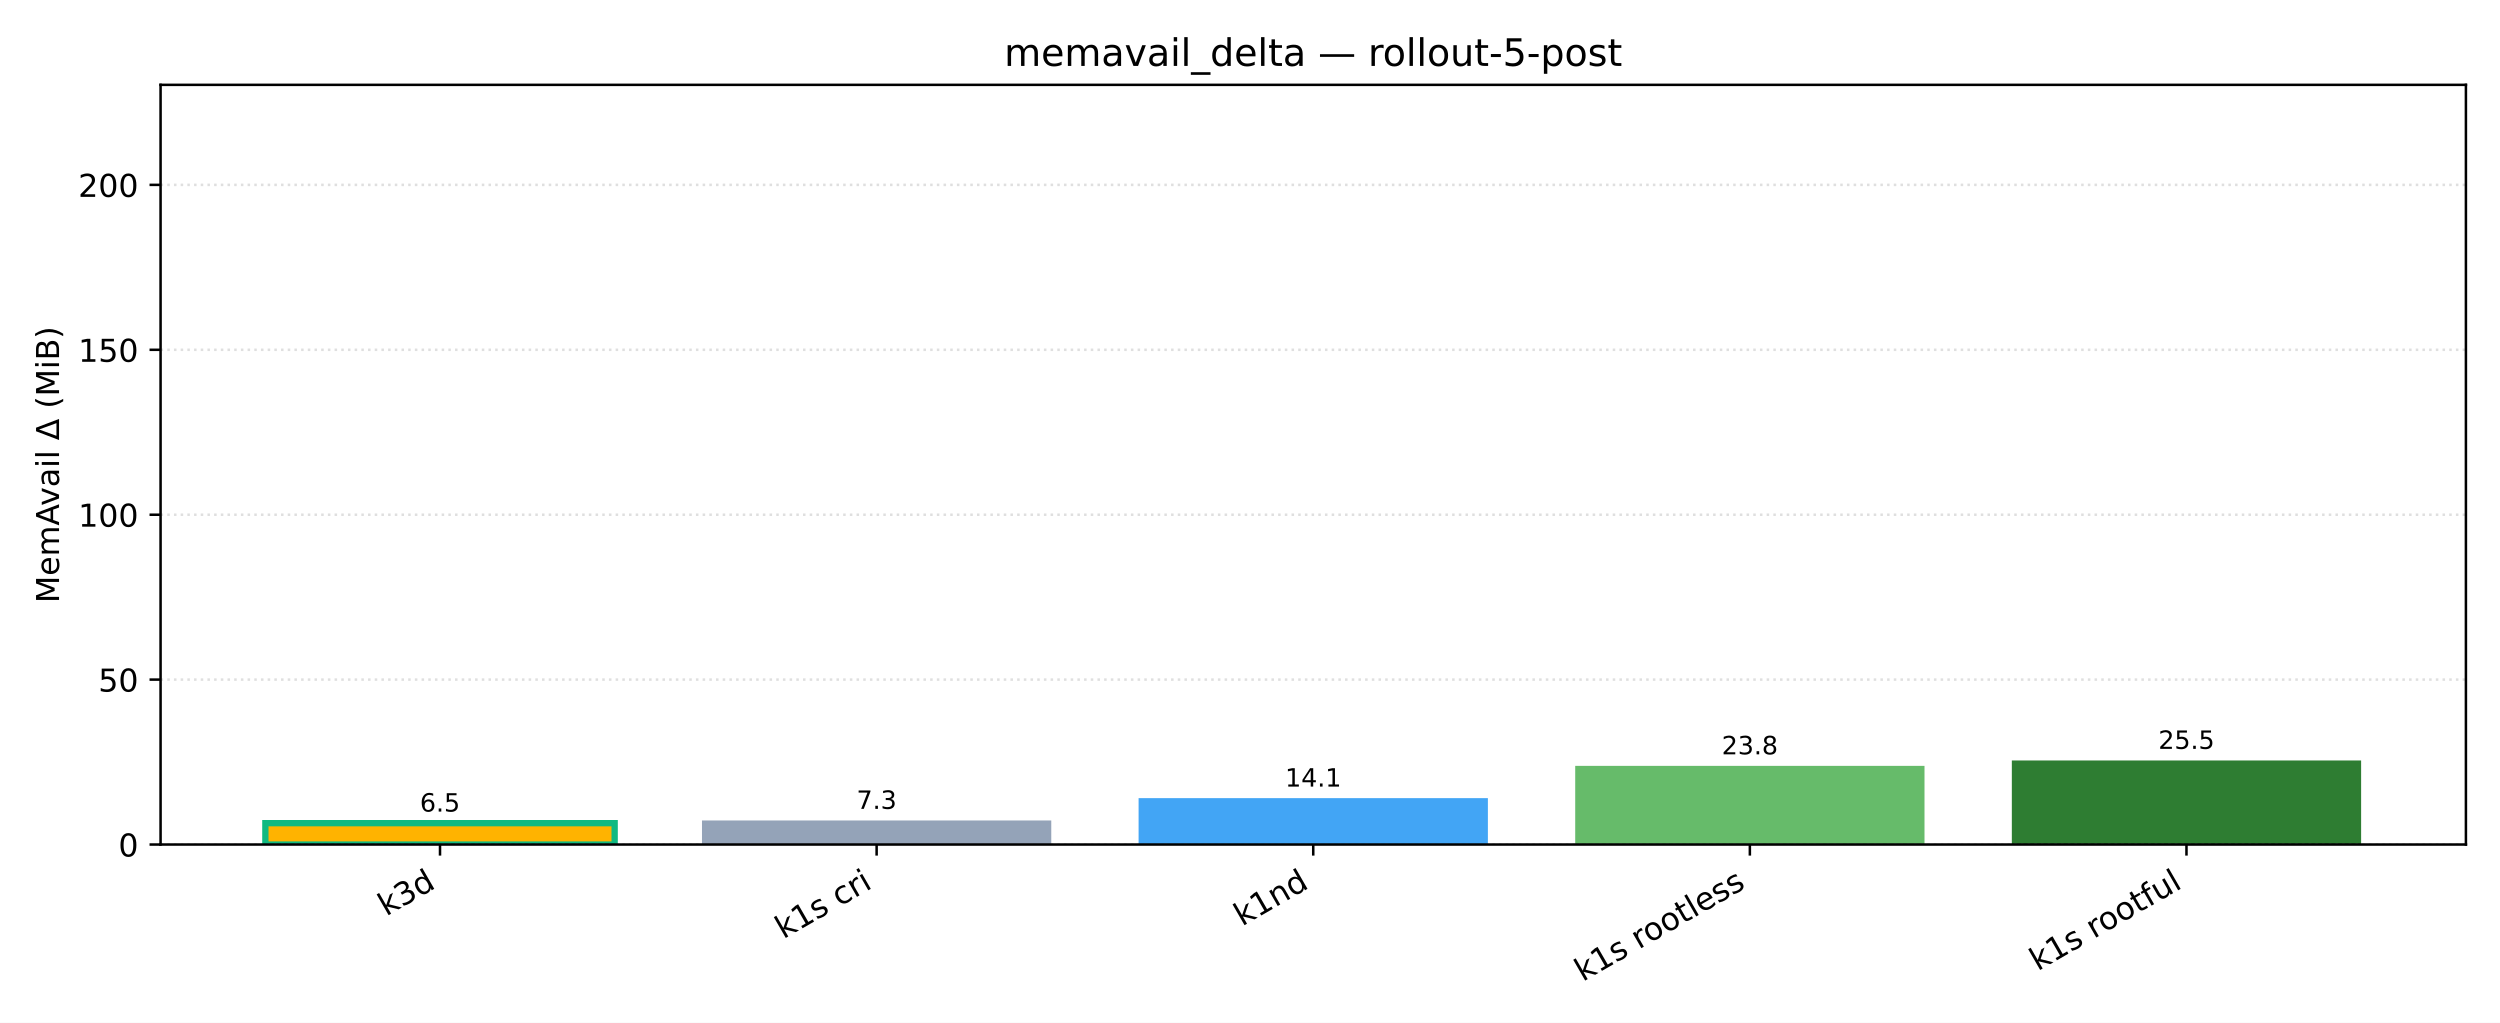
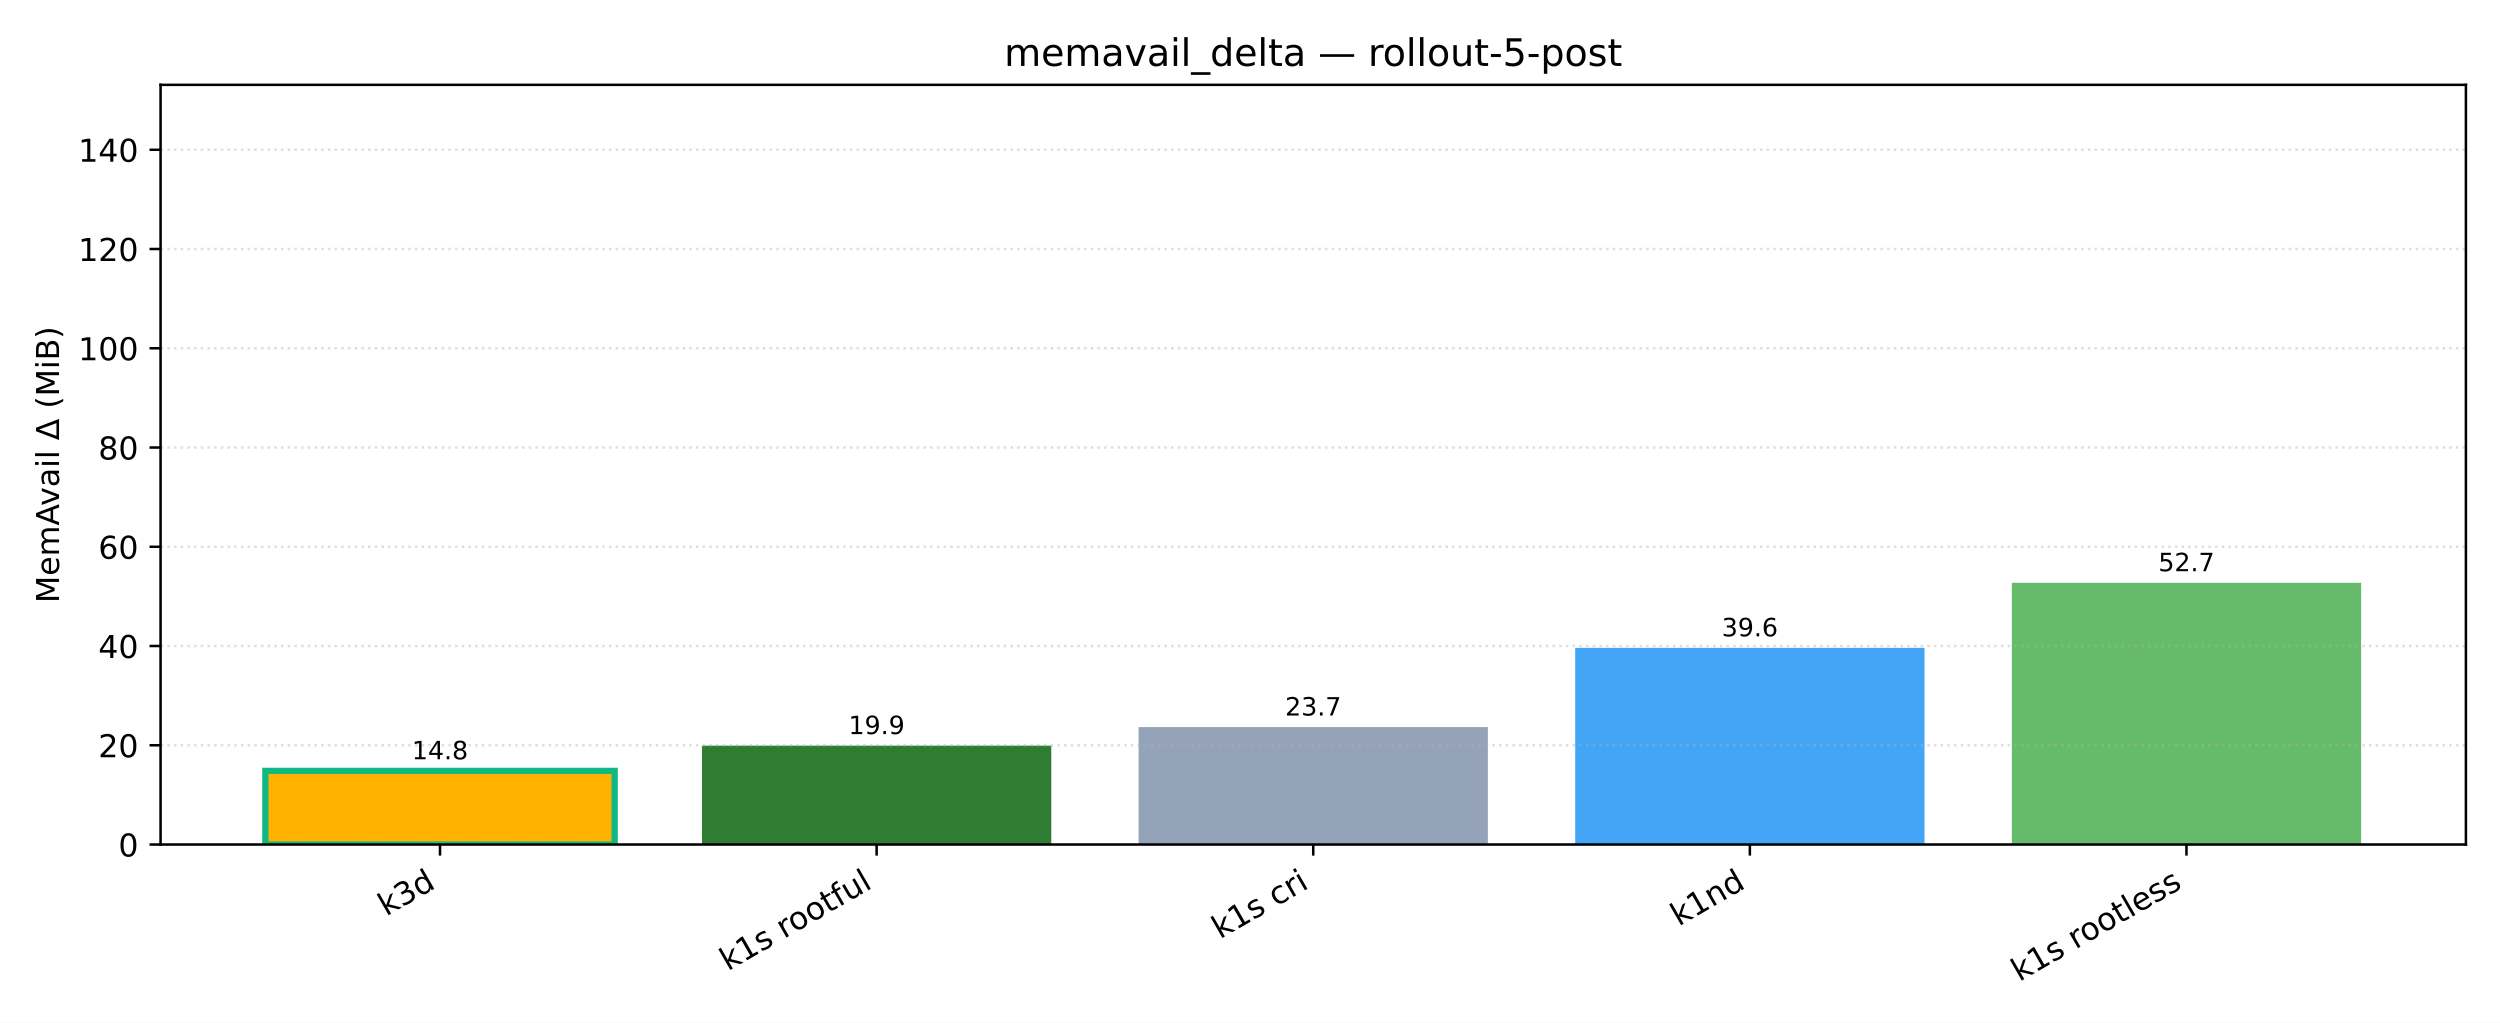
<svg xmlns="http://www.w3.org/2000/svg" xmlns:xlink="http://www.w3.org/1999/xlink" width="792pt" height="324pt" viewBox="0 0 792 324" version="1.1">
  <defs>
    <style type="text/css">*{stroke-linejoin: round; stroke-linecap: butt}</style>
  </defs>
  <g id="figure_1">
    <g id="patch_1">
      <path d="M 0 324  L 792 324  L 792 0  L 0 0  z " style="fill: #ffffff" />
    </g>
    <g id="axes_1">
      <g id="patch_2">
        <path d="M 50.87 267.545  L 781.2 267.545  L 781.2 26.88  L 50.87 26.88  z " style="fill: #ffffff" />
      </g>
      <g id="patch_3">
-         <path d="M 84.067 267.545  L 194.723 267.545  L 194.723 260.774  L 84.067 260.774  z " clip-path="url(#p6ae5f9e0c8)" style="fill: #ffb300; stroke: #10b981; stroke-width: 2; stroke-linejoin: miter" />
+         <path d="M 84.067 267.545  L 194.723 267.545  L 194.723 244.209  L 84.067 244.209  z " clip-path="url(#pc670ec48da)" style="fill: #ffb300; stroke: #10b981; stroke-width: 2; stroke-linejoin: miter" />
      </g>
      <g id="patch_4">
-         <path d="M 222.387 267.545  L 333.043 267.545  L 333.043 259.917  L 222.387 259.917  z " clip-path="url(#p6ae5f9e0c8)" style="fill: #94a3b8" />
+         <path d="M 222.387 267.545  L 333.043 267.545  L 333.043 236.232  L 222.387 236.232  z " clip-path="url(#pc670ec48da)" style="fill: #2e7d32" />
      </g>
      <g id="patch_5">
-         <path d="M 360.707 267.545  L 471.363 267.545  L 471.363 252.856  L 360.707 252.856  z " clip-path="url(#p6ae5f9e0c8)" style="fill: #42a5f5" />
+         <path d="M 360.707 267.545  L 471.363 267.545  L 471.363 230.342  L 360.707 230.342  z " clip-path="url(#pc670ec48da)" style="fill: #94a3b8" />
      </g>
      <g id="patch_6">
-         <path d="M 499.027 267.545  L 609.683 267.545  L 609.683 242.636  L 499.027 242.636  z " clip-path="url(#p6ae5f9e0c8)" style="fill: #66bb6a" />
+         <path d="M 499.027 267.545  L 609.683 267.545  L 609.683 205.25  L 499.027 205.25  z " clip-path="url(#pc670ec48da)" style="fill: #42a5f5" />
      </g>
      <g id="patch_7">
-         <path d="M 637.347 267.545  L 748.003 267.545  L 748.003 240.91  L 637.347 240.91  z " clip-path="url(#p6ae5f9e0c8)" style="fill: #2e7d32" />
+         <path d="M 637.347 267.545  L 748.003 267.545  L 748.003 184.628  L 637.347 184.628  z " clip-path="url(#pc670ec48da)" style="fill: #66bb6a" />
      </g>
      <g id="matplotlib.axis_1">
        <g id="xtick_1">
          <g id="line2d_1">
            <defs>
-               <path id="m4b739b4ff8" d="M 0 0  L 0 3.5  " style="stroke: #000000; stroke-width: 0.8" />
+               <path id="md0ea6c4651" d="M 0 0  L 0 3.5  " style="stroke: #000000; stroke-width: 0.8" />
            </defs>
            <g>
-               <use xlink:href="#m4b739b4ff8" x="139.395" y="267.545" style="stroke: #000000; stroke-width: 0.8" />
+               <use xlink:href="#md0ea6c4651" x="139.395" y="267.545" style="stroke: #000000; stroke-width: 0.8" />
            </g>
          </g>
          <g id="text_1">
            <g transform="translate(122.3322 290.3767) rotate(-30) scale(0.1 -0.1)">
              <defs>
                <path id="DejaVuSans-6b" d="M 581 4863  L 1159 4863  L 1159 1991  L 2875 3500  L 3609 3500  L 1753 1863  L 3688 0  L 2938 0  L 1159 1709  L 1159 0  L 581 0  L 581 4863  z " transform="scale(0.015625)" />
                <path id="DejaVuSans-33" d="M 2597 2516  Q 3050 2419 3304 2112  Q 3559 1806 3559 1356  Q 3559 666 3084 287  Q 2609 -91 1734 -91  Q 1441 -91 1130 -33  Q 819 25 488 141  L 488 750  Q 750 597 1062 519  Q 1375 441 1716 441  Q 2309 441 2620 675  Q 2931 909 2931 1356  Q 2931 1769 2642 2001  Q 2353 2234 1838 2234  L 1294 2234  L 1294 2753  L 1863 2753  Q 2328 2753 2575 2939  Q 2822 3125 2822 3475  Q 2822 3834 2567 4026  Q 2313 4219 1838 4219  Q 1578 4219 1281 4162  Q 984 4106 628 3988  L 628 4550  Q 988 4650 1302 4700  Q 1616 4750 1894 4750  Q 2613 4750 3031 4423  Q 3450 4097 3450 3541  Q 3450 3153 3228 2886  Q 3006 2619 2597 2516  z " transform="scale(0.015625)" />
                <path id="DejaVuSans-64" d="M 2906 2969  L 2906 4863  L 3481 4863  L 3481 0  L 2906 0  L 2906 525  Q 2725 213 2448 61  Q 2172 -91 1784 -91  Q 1150 -91 751 415  Q 353 922 353 1747  Q 353 2572 751 3078  Q 1150 3584 1784 3584  Q 2172 3584 2448 3432  Q 2725 3281 2906 2969  z M 947 1747  Q 947 1113 1208 752  Q 1469 391 1925 391  Q 2381 391 2643 752  Q 2906 1113 2906 1747  Q 2906 2381 2643 2742  Q 2381 3103 1925 3103  Q 1469 3103 1208 2742  Q 947 2381 947 1747  z " transform="scale(0.015625)" />
              </defs>
              <use xlink:href="#DejaVuSans-6b" />
              <use xlink:href="#DejaVuSans-33" transform="translate(57.91016 0)" />
              <use xlink:href="#DejaVuSans-64" transform="translate(121.5332 0)" />
            </g>
          </g>
        </g>
        <g id="xtick_2">
          <g id="line2d_2">
            <g>
-               <use xlink:href="#m4b739b4ff8" x="277.715" y="267.545" style="stroke: #000000; stroke-width: 0.8" />
+               <use xlink:href="#md0ea6c4651" x="277.715" y="267.545" style="stroke: #000000; stroke-width: 0.8" />
            </g>
          </g>
          <g id="text_2">
-             <g transform="translate(248.1585 297.59) rotate(-30) scale(0.1 -0.1)">
+             <g transform="translate(230.5849 307.7361) rotate(-30) scale(0.1 -0.1)">
              <defs>
                <path id="DejaVuSans-31" d="M 794 531  L 1825 531  L 1825 4091  L 703 3866  L 703 4441  L 1819 4666  L 2450 4666  L 2450 531  L 3481 531  L 3481 0  L 794 0  L 794 531  z " transform="scale(0.015625)" />
                <path id="DejaVuSans-73" d="M 2834 3397  L 2834 2853  Q 2591 2978 2328 3040  Q 2066 3103 1784 3103  Q 1356 3103 1142 2972  Q 928 2841 928 2578  Q 928 2378 1081 2264  Q 1234 2150 1697 2047  L 1894 2003  Q 2506 1872 2764 1633  Q 3022 1394 3022 966  Q 3022 478 2636 193  Q 2250 -91 1575 -91  Q 1294 -91 989 -36  Q 684 19 347 128  L 347 722  Q 666 556 975 473  Q 1284 391 1588 391  Q 1994 391 2212 530  Q 2431 669 2431 922  Q 2431 1156 2273 1281  Q 2116 1406 1581 1522  L 1381 1569  Q 847 1681 609 1914  Q 372 2147 372 2553  Q 372 3047 722 3315  Q 1072 3584 1716 3584  Q 2034 3584 2315 3537  Q 2597 3491 2834 3397  z " transform="scale(0.015625)" />
                <path id="DejaVuSans-20" transform="scale(0.015625)" />
+                 <path id="DejaVuSans-72" d="M 2631 2963  Q 2534 3019 2420 3045  Q 2306 3072 2169 3072  Q 1681 3072 1420 2755  Q 1159 2438 1159 1844  L 1159 0  L 581 0  L 581 3500  L 1159 3500  L 1159 2956  Q 1341 3275 1631 3429  Q 1922 3584 2338 3584  Q 2397 3584 2469 3576  Q 2541 3569 2628 3553  L 2631 2963  z " transform="scale(0.015625)" />
+                 <path id="DejaVuSans-6f" d="M 1959 3097  Q 1497 3097 1228 2736  Q 959 2375 959 1747  Q 959 1119 1226 758  Q 1494 397 1959 397  Q 2419 397 2687 759  Q 2956 1122 2956 1747  Q 2956 2369 2687 2733  Q 2419 3097 1959 3097  z M 1959 3584  Q 2709 3584 3137 3096  Q 3566 2609 3566 1747  Q 3566 888 3137 398  Q 2709 -91 1959 -91  Q 1206 -91 779 398  Q 353 888 353 1747  Q 353 2609 779 3096  Q 1206 3584 1959 3584  z " transform="scale(0.015625)" />
+                 <path id="DejaVuSans-74" d="M 1172 4494  L 1172 3500  L 2356 3500  L 2356 3053  L 1172 3053  L 1172 1153  Q 1172 725 1289 603  Q 1406 481 1766 481  L 2356 481  L 2356 0  L 1766 0  Q 1100 0 847 248  Q 594 497 594 1153  L 594 3053  L 172 3053  L 172 3500  L 594 3500  L 594 4494  L 1172 4494  z " transform="scale(0.015625)" />
+                 <path id="DejaVuSans-66" d="M 2375 4863  L 2375 4384  L 1825 4384  Q 1516 4384 1395 4259  Q 1275 4134 1275 3809  L 1275 3500  L 2222 3500  L 2222 3053  L 1275 3053  L 1275 0  L 697 0  L 697 3053  L 147 3053  L 147 3500  L 697 3500  L 697 3744  Q 697 4328 969 4595  Q 1241 4863 1831 4863  L 2375 4863  z " transform="scale(0.015625)" />
+                 <path id="DejaVuSans-75" d="M 544 1381  L 544 3500  L 1119 3500  L 1119 1403  Q 1119 906 1312 657  Q 1506 409 1894 409  Q 2359 409 2629 706  Q 2900 1003 2900 1516  L 2900 3500  L 3475 3500  L 3475 0  L 2900 0  L 2900 538  Q 2691 219 2414 64  Q 2138 -91 1772 -91  Q 1169 -91 856 284  Q 544 659 544 1381  z M 1991 3584  L 1991 3584  z " transform="scale(0.015625)" />
+                 <path id="DejaVuSans-6c" d="M 603 4863  L 1178 4863  L 1178 0  L 603 0  L 603 4863  z " transform="scale(0.015625)" />
+               </defs>
+               <use xlink:href="#DejaVuSans-6b" />
+               <use xlink:href="#DejaVuSans-31" transform="translate(57.91016 0)" />
+               <use xlink:href="#DejaVuSans-73" transform="translate(121.5332 0)" />
+               <use xlink:href="#DejaVuSans-20" transform="translate(173.6328 0)" />
+               <use xlink:href="#DejaVuSans-72" transform="translate(205.4199 0)" />
+               <use xlink:href="#DejaVuSans-6f" transform="translate(244.2832 0)" />
+               <use xlink:href="#DejaVuSans-6f" transform="translate(305.4648 0)" />
+               <use xlink:href="#DejaVuSans-74" transform="translate(366.6465 0)" />
+               <use xlink:href="#DejaVuSans-66" transform="translate(405.8555 0)" />
+               <use xlink:href="#DejaVuSans-75" transform="translate(441.0605 0)" />
+               <use xlink:href="#DejaVuSans-6c" transform="translate(504.4395 0)" />
+             </g>
+           </g>
+         </g>
+         <g id="xtick_3">
+           <g id="line2d_3">
+             <g>
+               <use xlink:href="#md0ea6c4651" x="416.035" y="267.545" style="stroke: #000000; stroke-width: 0.8" />
+             </g>
+           </g>
+           <g id="text_3">
+             <g transform="translate(386.4786 297.59) rotate(-30) scale(0.1 -0.1)">
+               <defs>
                <path id="DejaVuSans-63" d="M 3122 3366  L 3122 2828  Q 2878 2963 2633 3030  Q 2388 3097 2138 3097  Q 1578 3097 1268 2742  Q 959 2388 959 1747  Q 959 1106 1268 751  Q 1578 397 2138 397  Q 2388 397 2633 464  Q 2878 531 3122 666  L 3122 134  Q 2881 22 2623 -34  Q 2366 -91 2075 -91  Q 1284 -91 818 406  Q 353 903 353 1747  Q 353 2603 823 3093  Q 1294 3584 2113 3584  Q 2378 3584 2631 3529  Q 2884 3475 3122 3366  z " transform="scale(0.015625)" />
-                 <path id="DejaVuSans-72" d="M 2631 2963  Q 2534 3019 2420 3045  Q 2306 3072 2169 3072  Q 1681 3072 1420 2755  Q 1159 2438 1159 1844  L 1159 0  L 581 0  L 581 3500  L 1159 3500  L 1159 2956  Q 1341 3275 1631 3429  Q 1922 3584 2338 3584  Q 2397 3584 2469 3576  Q 2541 3569 2628 3553  L 2631 2963  z " transform="scale(0.015625)" />
                <path id="DejaVuSans-69" d="M 603 3500  L 1178 3500  L 1178 0  L 603 0  L 603 3500  z M 603 4863  L 1178 4863  L 1178 4134  L 603 4134  L 603 4863  z " transform="scale(0.015625)" />
              </defs>
              <use xlink:href="#DejaVuSans-6b" />
              <use xlink:href="#DejaVuSans-31" transform="translate(57.91016 0)" />
              <use xlink:href="#DejaVuSans-73" transform="translate(121.5332 0)" />
              <use xlink:href="#DejaVuSans-20" transform="translate(173.6328 0)" />
              <use xlink:href="#DejaVuSans-63" transform="translate(205.4199 0)" />
              <use xlink:href="#DejaVuSans-72" transform="translate(260.4004 0)" />
              <use xlink:href="#DejaVuSans-69" transform="translate(301.5137 0)" />
            </g>
          </g>
        </g>
-         <g id="xtick_3">
-           <g id="line2d_3">
-             <g>
-               <use xlink:href="#m4b739b4ff8" x="416.035" y="267.545" style="stroke: #000000; stroke-width: 0.8" />
-             </g>
-           </g>
-           <g id="text_3">
-             <g transform="translate(393.4839 293.5454) rotate(-30) scale(0.1 -0.1)">
+         <g id="xtick_4">
+           <g id="line2d_4">
+             <g>
+               <use xlink:href="#md0ea6c4651" x="554.355" y="267.545" style="stroke: #000000; stroke-width: 0.8" />
+             </g>
+           </g>
+           <g id="text_4">
+             <g transform="translate(531.804 293.5454) rotate(-30) scale(0.1 -0.1)">
              <defs>
                <path id="DejaVuSans-6e" d="M 3513 2113  L 3513 0  L 2938 0  L 2938 2094  Q 2938 2591 2744 2837  Q 2550 3084 2163 3084  Q 1697 3084 1428 2787  Q 1159 2491 1159 1978  L 1159 0  L 581 0  L 581 3500  L 1159 3500  L 1159 2956  Q 1366 3272 1645 3428  Q 1925 3584 2291 3584  Q 2894 3584 3203 3211  Q 3513 2838 3513 2113  z " transform="scale(0.015625)" />
              </defs>
              <use xlink:href="#DejaVuSans-6b" />
              <use xlink:href="#DejaVuSans-31" transform="translate(57.91016 0)" />
              <use xlink:href="#DejaVuSans-6e" transform="translate(121.5332 0)" />
              <use xlink:href="#DejaVuSans-64" transform="translate(184.9121 0)" />
            </g>
          </g>
        </g>
-         <g id="xtick_4">
-           <g id="line2d_4">
-             <g>
-               <use xlink:href="#m4b739b4ff8" x="554.355" y="267.545" style="stroke: #000000; stroke-width: 0.8" />
-             </g>
-           </g>
-           <g id="text_4">
-             <g transform="translate(501.4105 311.0931) rotate(-30) scale(0.1 -0.1)">
-               <defs>
-                 <path id="DejaVuSans-6f" d="M 1959 3097  Q 1497 3097 1228 2736  Q 959 2375 959 1747  Q 959 1119 1226 758  Q 1494 397 1959 397  Q 2419 397 2687 759  Q 2956 1122 2956 1747  Q 2956 2369 2687 2733  Q 2419 3097 1959 3097  z M 1959 3584  Q 2709 3584 3137 3096  Q 3566 2609 3566 1747  Q 3566 888 3137 398  Q 2709 -91 1959 -91  Q 1206 -91 779 398  Q 353 888 353 1747  Q 353 2609 779 3096  Q 1206 3584 1959 3584  z " transform="scale(0.015625)" />
-                 <path id="DejaVuSans-74" d="M 1172 4494  L 1172 3500  L 2356 3500  L 2356 3053  L 1172 3053  L 1172 1153  Q 1172 725 1289 603  Q 1406 481 1766 481  L 2356 481  L 2356 0  L 1766 0  Q 1100 0 847 248  Q 594 497 594 1153  L 594 3053  L 172 3053  L 172 3500  L 594 3500  L 594 4494  L 1172 4494  z " transform="scale(0.015625)" />
-                 <path id="DejaVuSans-6c" d="M 603 4863  L 1178 4863  L 1178 0  L 603 0  L 603 4863  z " transform="scale(0.015625)" />
+         <g id="xtick_5">
+           <g id="line2d_5">
+             <g>
+               <use xlink:href="#md0ea6c4651" x="692.675" y="267.545" style="stroke: #000000; stroke-width: 0.8" />
+             </g>
+           </g>
+           <g id="text_5">
+             <g transform="translate(639.7306 311.0931) rotate(-30) scale(0.1 -0.1)">
+               <defs>
                <path id="DejaVuSans-65" d="M 3597 1894  L 3597 1613  L 953 1613  Q 991 1019 1311 708  Q 1631 397 2203 397  Q 2534 397 2845 478  Q 3156 559 3463 722  L 3463 178  Q 3153 47 2828 -22  Q 2503 -91 2169 -91  Q 1331 -91 842 396  Q 353 884 353 1716  Q 353 2575 817 3079  Q 1281 3584 2069 3584  Q 2775 3584 3186 3129  Q 3597 2675 3597 1894  z M 3022 2063  Q 3016 2534 2758 2815  Q 2500 3097 2075 3097  Q 1594 3097 1305 2825  Q 1016 2553 972 2059  L 3022 2063  z " transform="scale(0.015625)" />
              </defs>
              <use xlink:href="#DejaVuSans-6b" />
              <use xlink:href="#DejaVuSans-31" transform="translate(57.91016 0)" />
              <use xlink:href="#DejaVuSans-73" transform="translate(121.5332 0)" />
              <use xlink:href="#DejaVuSans-20" transform="translate(173.6328 0)" />
              <use xlink:href="#DejaVuSans-72" transform="translate(205.4199 0)" />
              <use xlink:href="#DejaVuSans-6f" transform="translate(244.2832 0)" />
              <use xlink:href="#DejaVuSans-6f" transform="translate(305.4648 0)" />
              <use xlink:href="#DejaVuSans-74" transform="translate(366.6465 0)" />
              <use xlink:href="#DejaVuSans-6c" transform="translate(405.8555 0)" />
              <use xlink:href="#DejaVuSans-65" transform="translate(433.6387 0)" />
              <use xlink:href="#DejaVuSans-73" transform="translate(495.1621 0)" />
              <use xlink:href="#DejaVuSans-73" transform="translate(547.2617 0)" />
            </g>
          </g>
        </g>
-         <g id="xtick_5">
-           <g id="line2d_5">
-             <g>
-               <use xlink:href="#m4b739b4ff8" x="692.675" y="267.545" style="stroke: #000000; stroke-width: 0.8" />
-             </g>
-           </g>
-           <g id="text_5">
-             <g transform="translate(645.5452 307.7361) rotate(-30) scale(0.1 -0.1)">
-               <defs>
-                 <path id="DejaVuSans-66" d="M 2375 4863  L 2375 4384  L 1825 4384  Q 1516 4384 1395 4259  Q 1275 4134 1275 3809  L 1275 3500  L 2222 3500  L 2222 3053  L 1275 3053  L 1275 0  L 697 0  L 697 3053  L 147 3053  L 147 3500  L 697 3500  L 697 3744  Q 697 4328 969 4595  Q 1241 4863 1831 4863  L 2375 4863  z " transform="scale(0.015625)" />
-                 <path id="DejaVuSans-75" d="M 544 1381  L 544 3500  L 1119 3500  L 1119 1403  Q 1119 906 1312 657  Q 1506 409 1894 409  Q 2359 409 2629 706  Q 2900 1003 2900 1516  L 2900 3500  L 3475 3500  L 3475 0  L 2900 0  L 2900 538  Q 2691 219 2414 64  Q 2138 -91 1772 -91  Q 1169 -91 856 284  Q 544 659 544 1381  z M 1991 3584  L 1991 3584  z " transform="scale(0.015625)" />
-               </defs>
-               <use xlink:href="#DejaVuSans-6b" />
-               <use xlink:href="#DejaVuSans-31" transform="translate(57.91016 0)" />
-               <use xlink:href="#DejaVuSans-73" transform="translate(121.5332 0)" />
-               <use xlink:href="#DejaVuSans-20" transform="translate(173.6328 0)" />
-               <use xlink:href="#DejaVuSans-72" transform="translate(205.4199 0)" />
-               <use xlink:href="#DejaVuSans-6f" transform="translate(244.2832 0)" />
-               <use xlink:href="#DejaVuSans-6f" transform="translate(305.4648 0)" />
-               <use xlink:href="#DejaVuSans-74" transform="translate(366.6465 0)" />
-               <use xlink:href="#DejaVuSans-66" transform="translate(405.8555 0)" />
-               <use xlink:href="#DejaVuSans-75" transform="translate(441.0605 0)" />
-               <use xlink:href="#DejaVuSans-6c" transform="translate(504.4395 0)" />
-             </g>
-           </g>
-         </g>
      </g>
      <g id="matplotlib.axis_2">
        <g id="ytick_1">
          <g id="line2d_6">
-             <path d="M 50.87 267.545  L 781.2 267.545  " clip-path="url(#p6ae5f9e0c8)" style="fill: none; stroke-dasharray: 0.8,1.32; stroke-dashoffset: 0; stroke: #b0b0b0; stroke-opacity: 0.4; stroke-width: 0.8" />
+             <path d="M 50.87 267.545  L 781.2 267.545  " clip-path="url(#pc670ec48da)" style="fill: none; stroke-dasharray: 0.8,1.32; stroke-dashoffset: 0; stroke: #b0b0b0; stroke-opacity: 0.4; stroke-width: 0.8" />
          </g>
          <g id="line2d_7">
            <defs>
-               <path id="m610c1dfccf" d="M 0 0  L -3.5 0  " style="stroke: #000000; stroke-width: 0.8" />
+               <path id="m689957f80e" d="M 0 0  L -3.5 0  " style="stroke: #000000; stroke-width: 0.8" />
            </defs>
            <g>
-               <use xlink:href="#m610c1dfccf" x="50.87" y="267.545" style="stroke: #000000; stroke-width: 0.8" />
+               <use xlink:href="#m689957f80e" x="50.87" y="267.545" style="stroke: #000000; stroke-width: 0.8" />
            </g>
          </g>
          <g id="text_6">
            <g transform="translate(37.5075 271.3447) scale(0.1 -0.1)">
              <defs>
                <path id="DejaVuSans-30" d="M 2034 4250  Q 1547 4250 1301 3770  Q 1056 3291 1056 2328  Q 1056 1369 1301 889  Q 1547 409 2034 409  Q 2525 409 2770 889  Q 3016 1369 3016 2328  Q 3016 3291 2770 3770  Q 2525 4250 2034 4250  z M 2034 4750  Q 2819 4750 3233 4129  Q 3647 3509 3647 2328  Q 3647 1150 3233 529  Q 2819 -91 2034 -91  Q 1250 -91 836 529  Q 422 1150 422 2328  Q 422 3509 836 4129  Q 1250 4750 2034 4750  z " transform="scale(0.015625)" />
              </defs>
              <use xlink:href="#DejaVuSans-30" />
            </g>
          </g>
        </g>
        <g id="ytick_2">
          <g id="line2d_8">
-             <path d="M 50.87 215.302  L 781.2 215.302  " clip-path="url(#p6ae5f9e0c8)" style="fill: none; stroke-dasharray: 0.8,1.32; stroke-dashoffset: 0; stroke: #b0b0b0; stroke-opacity: 0.4; stroke-width: 0.8" />
+             <path d="M 50.87 236.103  L 781.2 236.103  " clip-path="url(#pc670ec48da)" style="fill: none; stroke-dasharray: 0.8,1.32; stroke-dashoffset: 0; stroke: #b0b0b0; stroke-opacity: 0.4; stroke-width: 0.8" />
          </g>
          <g id="line2d_9">
            <g>
-               <use xlink:href="#m610c1dfccf" x="50.87" y="215.302" style="stroke: #000000; stroke-width: 0.8" />
+               <use xlink:href="#m689957f80e" x="50.87" y="236.103" style="stroke: #000000; stroke-width: 0.8" />
            </g>
          </g>
          <g id="text_7">
-             <g transform="translate(31.145 219.1015) scale(0.1 -0.1)">
-               <defs>
-                 <path id="DejaVuSans-35" d="M 691 4666  L 3169 4666  L 3169 4134  L 1269 4134  L 1269 2991  Q 1406 3038 1543 3061  Q 1681 3084 1819 3084  Q 2600 3084 3056 2656  Q 3513 2228 3513 1497  Q 3513 744 3044 326  Q 2575 -91 1722 -91  Q 1428 -91 1123 -41  Q 819 9 494 109  L 494 744  Q 775 591 1075 516  Q 1375 441 1709 441  Q 2250 441 2565 725  Q 2881 1009 2881 1497  Q 2881 1984 2565 2268  Q 2250 2553 1709 2553  Q 1456 2553 1204 2497  Q 953 2441 691 2322  L 691 4666  z " transform="scale(0.015625)" />
-               </defs>
-               <use xlink:href="#DejaVuSans-35" />
+             <g transform="translate(31.145 239.902) scale(0.1 -0.1)">
+               <defs>
+                 <path id="DejaVuSans-32" d="M 1228 531  L 3431 531  L 3431 0  L 469 0  L 469 531  Q 828 903 1448 1529  Q 2069 2156 2228 2338  Q 2531 2678 2651 2914  Q 2772 3150 2772 3378  Q 2772 3750 2511 3984  Q 2250 4219 1831 4219  Q 1534 4219 1204 4116  Q 875 4013 500 3803  L 500 4441  Q 881 4594 1212 4672  Q 1544 4750 1819 4750  Q 2544 4750 2975 4387  Q 3406 4025 3406 3419  Q 3406 3131 3298 2873  Q 3191 2616 2906 2266  Q 2828 2175 2409 1742  Q 1991 1309 1228 531  z " transform="scale(0.015625)" />
+               </defs>
+               <use xlink:href="#DejaVuSans-32" />
              <use xlink:href="#DejaVuSans-30" transform="translate(63.62305 0)" />
            </g>
          </g>
        </g>
        <g id="ytick_3">
          <g id="line2d_10">
-             <path d="M 50.87 163.059  L 781.2 163.059  " clip-path="url(#p6ae5f9e0c8)" style="fill: none; stroke-dasharray: 0.8,1.32; stroke-dashoffset: 0; stroke: #b0b0b0; stroke-opacity: 0.4; stroke-width: 0.8" />
+             <path d="M 50.87 204.66  L 781.2 204.66  " clip-path="url(#pc670ec48da)" style="fill: none; stroke-dasharray: 0.8,1.32; stroke-dashoffset: 0; stroke: #b0b0b0; stroke-opacity: 0.4; stroke-width: 0.8" />
          </g>
          <g id="line2d_11">
            <g>
-               <use xlink:href="#m610c1dfccf" x="50.87" y="163.059" style="stroke: #000000; stroke-width: 0.8" />
+               <use xlink:href="#m689957f80e" x="50.87" y="204.66" style="stroke: #000000; stroke-width: 0.8" />
            </g>
          </g>
          <g id="text_8">
-             <g transform="translate(24.7825 166.8584) scale(0.1 -0.1)">
+             <g transform="translate(31.145 208.4593) scale(0.1 -0.1)">
+               <defs>
+                 <path id="DejaVuSans-34" d="M 2419 4116  L 825 1625  L 2419 1625  L 2419 4116  z M 2253 4666  L 3047 4666  L 3047 1625  L 3713 1625  L 3713 1100  L 3047 1100  L 3047 0  L 2419 0  L 2419 1100  L 313 1100  L 313 1709  L 2253 4666  z " transform="scale(0.015625)" />
+               </defs>
+               <use xlink:href="#DejaVuSans-34" />
+               <use xlink:href="#DejaVuSans-30" transform="translate(63.62305 0)" />
+             </g>
+           </g>
+         </g>
+         <g id="ytick_4">
+           <g id="line2d_12">
+             <path d="M 50.87 173.217  L 781.2 173.217  " clip-path="url(#pc670ec48da)" style="fill: none; stroke-dasharray: 0.8,1.32; stroke-dashoffset: 0; stroke: #b0b0b0; stroke-opacity: 0.4; stroke-width: 0.8" />
+           </g>
+           <g id="line2d_13">
+             <g>
+               <use xlink:href="#m689957f80e" x="50.87" y="173.217" style="stroke: #000000; stroke-width: 0.8" />
+             </g>
+           </g>
+           <g id="text_9">
+             <g transform="translate(31.145 177.0166) scale(0.1 -0.1)">
+               <defs>
+                 <path id="DejaVuSans-36" d="M 2113 2584  Q 1688 2584 1439 2293  Q 1191 2003 1191 1497  Q 1191 994 1439 701  Q 1688 409 2113 409  Q 2538 409 2786 701  Q 3034 994 3034 1497  Q 3034 2003 2786 2293  Q 2538 2584 2113 2584  z M 3366 4563  L 3366 3988  Q 3128 4100 2886 4159  Q 2644 4219 2406 4219  Q 1781 4219 1451 3797  Q 1122 3375 1075 2522  Q 1259 2794 1537 2939  Q 1816 3084 2150 3084  Q 2853 3084 3261 2657  Q 3669 2231 3669 1497  Q 3669 778 3244 343  Q 2819 -91 2113 -91  Q 1303 -91 875 529  Q 447 1150 447 2328  Q 447 3434 972 4092  Q 1497 4750 2381 4750  Q 2619 4750 2861 4703  Q 3103 4656 3366 4563  z " transform="scale(0.015625)" />
+               </defs>
+               <use xlink:href="#DejaVuSans-36" />
+               <use xlink:href="#DejaVuSans-30" transform="translate(63.62305 0)" />
+             </g>
+           </g>
+         </g>
+         <g id="ytick_5">
+           <g id="line2d_14">
+             <path d="M 50.87 141.775  L 781.2 141.775  " clip-path="url(#pc670ec48da)" style="fill: none; stroke-dasharray: 0.8,1.32; stroke-dashoffset: 0; stroke: #b0b0b0; stroke-opacity: 0.4; stroke-width: 0.8" />
+           </g>
+           <g id="line2d_15">
+             <g>
+               <use xlink:href="#m689957f80e" x="50.87" y="141.775" style="stroke: #000000; stroke-width: 0.8" />
+             </g>
+           </g>
+           <g id="text_10">
+             <g transform="translate(31.145 145.574) scale(0.1 -0.1)">
+               <defs>
+                 <path id="DejaVuSans-38" d="M 2034 2216  Q 1584 2216 1326 1975  Q 1069 1734 1069 1313  Q 1069 891 1326 650  Q 1584 409 2034 409  Q 2484 409 2743 651  Q 3003 894 3003 1313  Q 3003 1734 2745 1975  Q 2488 2216 2034 2216  z M 1403 2484  Q 997 2584 770 2862  Q 544 3141 544 3541  Q 544 4100 942 4425  Q 1341 4750 2034 4750  Q 2731 4750 3128 4425  Q 3525 4100 3525 3541  Q 3525 3141 3298 2862  Q 3072 2584 2669 2484  Q 3125 2378 3379 2068  Q 3634 1759 3634 1313  Q 3634 634 3220 271  Q 2806 -91 2034 -91  Q 1263 -91 848 271  Q 434 634 434 1313  Q 434 1759 690 2068  Q 947 2378 1403 2484  z M 1172 3481  Q 1172 3119 1398 2916  Q 1625 2713 2034 2713  Q 2441 2713 2670 2916  Q 2900 3119 2900 3481  Q 2900 3844 2670 4047  Q 2441 4250 2034 4250  Q 1625 4250 1398 4047  Q 1172 3844 1172 3481  z " transform="scale(0.015625)" />
+               </defs>
+               <use xlink:href="#DejaVuSans-38" />
+               <use xlink:href="#DejaVuSans-30" transform="translate(63.62305 0)" />
+             </g>
+           </g>
+         </g>
+         <g id="ytick_6">
+           <g id="line2d_16">
+             <path d="M 50.87 110.332  L 781.2 110.332  " clip-path="url(#pc670ec48da)" style="fill: none; stroke-dasharray: 0.8,1.32; stroke-dashoffset: 0; stroke: #b0b0b0; stroke-opacity: 0.4; stroke-width: 0.8" />
+           </g>
+           <g id="line2d_17">
+             <g>
+               <use xlink:href="#m689957f80e" x="50.87" y="110.332" style="stroke: #000000; stroke-width: 0.8" />
+             </g>
+           </g>
+           <g id="text_11">
+             <g transform="translate(24.7825 114.1313) scale(0.1 -0.1)">
              <use xlink:href="#DejaVuSans-31" />
              <use xlink:href="#DejaVuSans-30" transform="translate(63.62305 0)" />
              <use xlink:href="#DejaVuSans-30" transform="translate(127.2461 0)" />
            </g>
          </g>
        </g>
-         <g id="ytick_4">
-           <g id="line2d_12">
-             <path d="M 50.87 110.816  L 781.2 110.816  " clip-path="url(#p6ae5f9e0c8)" style="fill: none; stroke-dasharray: 0.8,1.32; stroke-dashoffset: 0; stroke: #b0b0b0; stroke-opacity: 0.4; stroke-width: 0.8" />
-           </g>
-           <g id="line2d_13">
-             <g>
-               <use xlink:href="#m610c1dfccf" x="50.87" y="110.816" style="stroke: #000000; stroke-width: 0.8" />
-             </g>
-           </g>
-           <g id="text_9">
-             <g transform="translate(24.7825 114.6152) scale(0.1 -0.1)">
+         <g id="ytick_7">
+           <g id="line2d_18">
+             <path d="M 50.87 78.889  L 781.2 78.889  " clip-path="url(#pc670ec48da)" style="fill: none; stroke-dasharray: 0.8,1.32; stroke-dashoffset: 0; stroke: #b0b0b0; stroke-opacity: 0.4; stroke-width: 0.8" />
+           </g>
+           <g id="line2d_19">
+             <g>
+               <use xlink:href="#m689957f80e" x="50.87" y="78.889" style="stroke: #000000; stroke-width: 0.8" />
+             </g>
+           </g>
+           <g id="text_12">
+             <g transform="translate(24.7825 82.6886) scale(0.1 -0.1)">
              <use xlink:href="#DejaVuSans-31" />
-               <use xlink:href="#DejaVuSans-35" transform="translate(63.62305 0)" />
+               <use xlink:href="#DejaVuSans-32" transform="translate(63.62305 0)" />
              <use xlink:href="#DejaVuSans-30" transform="translate(127.2461 0)" />
            </g>
          </g>
        </g>
-         <g id="ytick_5">
-           <g id="line2d_14">
-             <path d="M 50.87 58.573  L 781.2 58.573  " clip-path="url(#p6ae5f9e0c8)" style="fill: none; stroke-dasharray: 0.8,1.32; stroke-dashoffset: 0; stroke: #b0b0b0; stroke-opacity: 0.4; stroke-width: 0.8" />
-           </g>
-           <g id="line2d_15">
-             <g>
-               <use xlink:href="#m610c1dfccf" x="50.87" y="58.573" style="stroke: #000000; stroke-width: 0.8" />
-             </g>
-           </g>
-           <g id="text_10">
-             <g transform="translate(24.7825 62.37204) scale(0.1 -0.1)">
-               <defs>
-                 <path id="DejaVuSans-32" d="M 1228 531  L 3431 531  L 3431 0  L 469 0  L 469 531  Q 828 903 1448 1529  Q 2069 2156 2228 2338  Q 2531 2678 2651 2914  Q 2772 3150 2772 3378  Q 2772 3750 2511 3984  Q 2250 4219 1831 4219  Q 1534 4219 1204 4116  Q 875 4013 500 3803  L 500 4441  Q 881 4594 1212 4672  Q 1544 4750 1819 4750  Q 2544 4750 2975 4387  Q 3406 4025 3406 3419  Q 3406 3131 3298 2873  Q 3191 2616 2906 2266  Q 2828 2175 2409 1742  Q 1991 1309 1228 531  z " transform="scale(0.015625)" />
-               </defs>
-               <use xlink:href="#DejaVuSans-32" />
-               <use xlink:href="#DejaVuSans-30" transform="translate(63.62305 0)" />
+         <g id="ytick_8">
+           <g id="line2d_20">
+             <path d="M 50.87 47.447  L 781.2 47.447  " clip-path="url(#pc670ec48da)" style="fill: none; stroke-dasharray: 0.8,1.32; stroke-dashoffset: 0; stroke: #b0b0b0; stroke-opacity: 0.4; stroke-width: 0.8" />
+           </g>
+           <g id="line2d_21">
+             <g>
+               <use xlink:href="#m689957f80e" x="50.87" y="47.447" style="stroke: #000000; stroke-width: 0.8" />
+             </g>
+           </g>
+           <g id="text_13">
+             <g transform="translate(24.7825 51.24592) scale(0.1 -0.1)">
+               <use xlink:href="#DejaVuSans-31" />
+               <use xlink:href="#DejaVuSans-34" transform="translate(63.62305 0)" />
              <use xlink:href="#DejaVuSans-30" transform="translate(127.2461 0)" />
            </g>
          </g>
        </g>
-         <g id="text_11">
+         <g id="text_14">
          <g transform="translate(18.70281 191.0354) rotate(-90) scale(0.1 -0.1)">
            <defs>
              <path id="DejaVuSans-4d" d="M 628 4666  L 1569 4666  L 2759 1491  L 3956 4666  L 4897 4666  L 4897 0  L 4281 0  L 4281 4097  L 3078 897  L 2444 897  L 1241 4097  L 1241 0  L 628 0  L 628 4666  z " transform="scale(0.015625)" />
              <path id="DejaVuSans-6d" d="M 3328 2828  Q 3544 3216 3844 3400  Q 4144 3584 4550 3584  Q 5097 3584 5394 3201  Q 5691 2819 5691 2113  L 5691 0  L 5113 0  L 5113 2094  Q 5113 2597 4934 2840  Q 4756 3084 4391 3084  Q 3944 3084 3684 2787  Q 3425 2491 3425 1978  L 3425 0  L 2847 0  L 2847 2094  Q 2847 2600 2669 2842  Q 2491 3084 2119 3084  Q 1678 3084 1418 2786  Q 1159 2488 1159 1978  L 1159 0  L 581 0  L 581 3500  L 1159 3500  L 1159 2956  Q 1356 3278 1631 3431  Q 1906 3584 2284 3584  Q 2666 3584 2933 3390  Q 3200 3197 3328 2828  z " transform="scale(0.015625)" />
              <path id="DejaVuSans-41" d="M 2188 4044  L 1331 1722  L 3047 1722  L 2188 4044  z M 1831 4666  L 2547 4666  L 4325 0  L 3669 0  L 3244 1197  L 1141 1197  L 716 0  L 50 0  L 1831 4666  z " transform="scale(0.015625)" />
              <path id="DejaVuSans-76" d="M 191 3500  L 800 3500  L 1894 563  L 2988 3500  L 3597 3500  L 2284 0  L 1503 0  L 191 3500  z " transform="scale(0.015625)" />
              <path id="DejaVuSans-61" d="M 2194 1759  Q 1497 1759 1228 1600  Q 959 1441 959 1056  Q 959 750 1161 570  Q 1363 391 1709 391  Q 2188 391 2477 730  Q 2766 1069 2766 1631  L 2766 1759  L 2194 1759  z M 3341 1997  L 3341 0  L 2766 0  L 2766 531  Q 2569 213 2275 61  Q 1981 -91 1556 -91  Q 1019 -91 701 211  Q 384 513 384 1019  Q 384 1609 779 1909  Q 1175 2209 1959 2209  L 2766 2209  L 2766 2266  Q 2766 2663 2505 2880  Q 2244 3097 1772 3097  Q 1472 3097 1187 3025  Q 903 2953 641 2809  L 641 3341  Q 956 3463 1253 3523  Q 1550 3584 1831 3584  Q 2591 3584 2966 3190  Q 3341 2797 3341 1997  z " transform="scale(0.015625)" />
              <path id="DejaVuSans-394" d="M 2188 4044  L 906 525  L 3472 525  L 2188 4044  z M 50 0  L 1831 4666  L 2547 4666  L 4325 0  L 50 0  z " transform="scale(0.015625)" />
              <path id="DejaVuSans-28" d="M 1984 4856  Q 1566 4138 1362 3434  Q 1159 2731 1159 2009  Q 1159 1288 1364 580  Q 1569 -128 1984 -844  L 1484 -844  Q 1016 -109 783 600  Q 550 1309 550 2009  Q 550 2706 781 3412  Q 1013 4119 1484 4856  L 1984 4856  z " transform="scale(0.015625)" />
              <path id="DejaVuSans-42" d="M 1259 2228  L 1259 519  L 2272 519  Q 2781 519 3026 730  Q 3272 941 3272 1375  Q 3272 1813 3026 2020  Q 2781 2228 2272 2228  L 1259 2228  z M 1259 4147  L 1259 2741  L 2194 2741  Q 2656 2741 2882 2914  Q 3109 3088 3109 3444  Q 3109 3797 2882 3972  Q 2656 4147 2194 4147  L 1259 4147  z M 628 4666  L 2241 4666  Q 2963 4666 3353 4366  Q 3744 4066 3744 3513  Q 3744 3084 3544 2831  Q 3344 2578 2956 2516  Q 3422 2416 3680 2098  Q 3938 1781 3938 1306  Q 3938 681 3513 340  Q 3088 0 2303 0  L 628 0  L 628 4666  z " transform="scale(0.015625)" />
              <path id="DejaVuSans-29" d="M 513 4856  L 1013 4856  Q 1481 4119 1714 3412  Q 1947 2706 1947 2009  Q 1947 1309 1714 600  Q 1481 -109 1013 -844  L 513 -844  Q 928 -128 1133 580  Q 1338 1288 1338 2009  Q 1338 2731 1133 3434  Q 928 4138 513 4856  z " transform="scale(0.015625)" />
            </defs>
            <use xlink:href="#DejaVuSans-4d" />
            <use xlink:href="#DejaVuSans-65" transform="translate(86.2793 0)" />
            <use xlink:href="#DejaVuSans-6d" transform="translate(147.8027 0)" />
            <use xlink:href="#DejaVuSans-41" transform="translate(245.2148 0)" />
            <use xlink:href="#DejaVuSans-76" transform="translate(307.748 0)" />
            <use xlink:href="#DejaVuSans-61" transform="translate(366.9277 0)" />
            <use xlink:href="#DejaVuSans-69" transform="translate(428.207 0)" />
            <use xlink:href="#DejaVuSans-6c" transform="translate(455.9902 0)" />
            <use xlink:href="#DejaVuSans-20" transform="translate(483.7734 0)" />
            <use xlink:href="#DejaVuSans-394" transform="translate(515.5605 0)" />
            <use xlink:href="#DejaVuSans-20" transform="translate(583.9688 0)" />
            <use xlink:href="#DejaVuSans-28" transform="translate(615.7559 0)" />
            <use xlink:href="#DejaVuSans-4d" transform="translate(654.7695 0)" />
            <use xlink:href="#DejaVuSans-69" transform="translate(741.0488 0)" />
            <use xlink:href="#DejaVuSans-42" transform="translate(768.832 0)" />
            <use xlink:href="#DejaVuSans-29" transform="translate(837.4355 0)" />
          </g>
        </g>
      </g>
      <g id="patch_8">
        <path d="M 50.87 267.545  L 50.87 26.88  " style="fill: none; stroke: #000000; stroke-width: 0.8; stroke-linejoin: miter; stroke-linecap: square" />
      </g>
      <g id="patch_9">
        <path d="M 781.2 267.545  L 781.2 26.88  " style="fill: none; stroke: #000000; stroke-width: 0.8; stroke-linejoin: miter; stroke-linecap: square" />
      </g>
      <g id="patch_10">
        <path d="M 50.87 267.545  L 781.2 267.545  " style="fill: none; stroke: #000000; stroke-width: 0.8; stroke-linejoin: miter; stroke-linecap: square" />
      </g>
      <g id="patch_11">
        <path d="M 50.87 26.88  L 781.2 26.88  " style="fill: none; stroke: #000000; stroke-width: 0.8; stroke-linejoin: miter; stroke-linecap: square" />
      </g>
-       <g id="text_12">
-         <g transform="translate(133.0336 257.1105) scale(0.08 -0.08)">
+       <g id="text_15">
+         <g transform="translate(130.4886 240.5454) scale(0.08 -0.08)">
          <defs>
-             <path id="DejaVuSans-36" d="M 2113 2584  Q 1688 2584 1439 2293  Q 1191 2003 1191 1497  Q 1191 994 1439 701  Q 1688 409 2113 409  Q 2538 409 2786 701  Q 3034 994 3034 1497  Q 3034 2003 2786 2293  Q 2538 2584 2113 2584  z M 3366 4563  L 3366 3988  Q 3128 4100 2886 4159  Q 2644 4219 2406 4219  Q 1781 4219 1451 3797  Q 1122 3375 1075 2522  Q 1259 2794 1537 2939  Q 1816 3084 2150 3084  Q 2853 3084 3261 2657  Q 3669 2231 3669 1497  Q 3669 778 3244 343  Q 2819 -91 2113 -91  Q 1303 -91 875 529  Q 447 1150 447 2328  Q 447 3434 972 4092  Q 1497 4750 2381 4750  Q 2619 4750 2861 4703  Q 3103 4656 3366 4563  z " transform="scale(0.015625)" />
            <path id="DejaVuSans-2e" d="M 684 794  L 1344 794  L 1344 0  L 684 0  L 684 794  z " transform="scale(0.015625)" />
-           </defs>
-           <use xlink:href="#DejaVuSans-36" />
-           <use xlink:href="#DejaVuSans-2e" transform="translate(63.62305 0)" />
-           <use xlink:href="#DejaVuSans-35" transform="translate(95.41016 0)" />
-         </g>
-       </g>
-       <g id="text_13">
-         <g transform="translate(271.3537 256.2534) scale(0.08 -0.08)">
-           <defs>
-             <path id="DejaVuSans-37" d="M 525 4666  L 3525 4666  L 3525 4397  L 1831 0  L 1172 0  L 2766 4134  L 525 4134  L 525 4666  z " transform="scale(0.015625)" />
-           </defs>
-           <use xlink:href="#DejaVuSans-37" />
-           <use xlink:href="#DejaVuSans-2e" transform="translate(63.62305 0)" />
-           <use xlink:href="#DejaVuSans-33" transform="translate(95.41016 0)" />
-         </g>
-       </g>
-       <g id="text_14">
-         <g transform="translate(407.1288 249.1924) scale(0.08 -0.08)">
-           <defs>
-             <path id="DejaVuSans-34" d="M 2419 4116  L 825 1625  L 2419 1625  L 2419 4116  z M 2253 4666  L 3047 4666  L 3047 1625  L 3713 1625  L 3713 1100  L 3047 1100  L 3047 0  L 2419 0  L 2419 1100  L 313 1100  L 313 1709  L 2253 4666  z " transform="scale(0.015625)" />
          </defs>
          <use xlink:href="#DejaVuSans-31" />
          <use xlink:href="#DejaVuSans-34" transform="translate(63.62305 0)" />
          <use xlink:href="#DejaVuSans-2e" transform="translate(127.2461 0)" />
-           <use xlink:href="#DejaVuSans-31" transform="translate(159.0332 0)" />
-         </g>
-       </g>
-       <g id="text_15">
-         <g transform="translate(545.4488 238.9723) scale(0.08 -0.08)">
+           <use xlink:href="#DejaVuSans-38" transform="translate(159.0332 0)" />
+         </g>
+       </g>
+       <g id="text_16">
+         <g transform="translate(268.8087 232.568) scale(0.08 -0.08)">
          <defs>
-             <path id="DejaVuSans-38" d="M 2034 2216  Q 1584 2216 1326 1975  Q 1069 1734 1069 1313  Q 1069 891 1326 650  Q 1584 409 2034 409  Q 2484 409 2743 651  Q 3003 894 3003 1313  Q 3003 1734 2745 1975  Q 2488 2216 2034 2216  z M 1403 2484  Q 997 2584 770 2862  Q 544 3141 544 3541  Q 544 4100 942 4425  Q 1341 4750 2034 4750  Q 2731 4750 3128 4425  Q 3525 4100 3525 3541  Q 3525 3141 3298 2862  Q 3072 2584 2669 2484  Q 3125 2378 3379 2068  Q 3634 1759 3634 1313  Q 3634 634 3220 271  Q 2806 -91 2034 -91  Q 1263 -91 848 271  Q 434 634 434 1313  Q 434 1759 690 2068  Q 947 2378 1403 2484  z M 1172 3481  Q 1172 3119 1398 2916  Q 1625 2713 2034 2713  Q 2441 2713 2670 2916  Q 2900 3119 2900 3481  Q 2900 3844 2670 4047  Q 2441 4250 2034 4250  Q 1625 4250 1398 4047  Q 1172 3844 1172 3481  z " transform="scale(0.015625)" />
+             <path id="DejaVuSans-39" d="M 703 97  L 703 672  Q 941 559 1184 500  Q 1428 441 1663 441  Q 2288 441 2617 861  Q 2947 1281 2994 2138  Q 2813 1869 2534 1725  Q 2256 1581 1919 1581  Q 1219 1581 811 2004  Q 403 2428 403 3163  Q 403 3881 828 4315  Q 1253 4750 1959 4750  Q 2769 4750 3195 4129  Q 3622 3509 3622 2328  Q 3622 1225 3098 567  Q 2575 -91 1691 -91  Q 1453 -91 1209 -44  Q 966 3 703 97  z M 1959 2075  Q 2384 2075 2632 2365  Q 2881 2656 2881 3163  Q 2881 3666 2632 3958  Q 2384 4250 1959 4250  Q 1534 4250 1286 3958  Q 1038 3666 1038 3163  Q 1038 2656 1286 2365  Q 1534 2075 1959 2075  z " transform="scale(0.015625)" />
+           </defs>
+           <use xlink:href="#DejaVuSans-31" />
+           <use xlink:href="#DejaVuSans-39" transform="translate(63.62305 0)" />
+           <use xlink:href="#DejaVuSans-2e" transform="translate(127.2461 0)" />
+           <use xlink:href="#DejaVuSans-39" transform="translate(159.0332 0)" />
+         </g>
+       </g>
+       <g id="text_17">
+         <g transform="translate(407.1288 226.6786) scale(0.08 -0.08)">
+           <defs>
+             <path id="DejaVuSans-37" d="M 525 4666  L 3525 4666  L 3525 4397  L 1831 0  L 1172 0  L 2766 4134  L 525 4134  L 525 4666  z " transform="scale(0.015625)" />
          </defs>
          <use xlink:href="#DejaVuSans-32" />
          <use xlink:href="#DejaVuSans-33" transform="translate(63.62305 0)" />
          <use xlink:href="#DejaVuSans-2e" transform="translate(127.2461 0)" />
-           <use xlink:href="#DejaVuSans-38" transform="translate(159.0332 0)" />
-         </g>
-       </g>
-       <g id="text_16">
-         <g transform="translate(683.7689 237.2459) scale(0.08 -0.08)">
-           <use xlink:href="#DejaVuSans-32" />
-           <use xlink:href="#DejaVuSans-35" transform="translate(63.62305 0)" />
+           <use xlink:href="#DejaVuSans-37" transform="translate(159.0332 0)" />
+         </g>
+       </g>
+       <g id="text_18">
+         <g transform="translate(545.4488 201.5859) scale(0.08 -0.08)">
+           <use xlink:href="#DejaVuSans-33" />
+           <use xlink:href="#DejaVuSans-39" transform="translate(63.62305 0)" />
          <use xlink:href="#DejaVuSans-2e" transform="translate(127.2461 0)" />
-           <use xlink:href="#DejaVuSans-35" transform="translate(159.0332 0)" />
-         </g>
-       </g>
-       <g id="text_17">
+           <use xlink:href="#DejaVuSans-36" transform="translate(159.0332 0)" />
+         </g>
+       </g>
+       <g id="text_19">
+         <g transform="translate(683.7689 180.9639) scale(0.08 -0.08)">
+           <defs>
+             <path id="DejaVuSans-35" d="M 691 4666  L 3169 4666  L 3169 4134  L 1269 4134  L 1269 2991  Q 1406 3038 1543 3061  Q 1681 3084 1819 3084  Q 2600 3084 3056 2656  Q 3513 2228 3513 1497  Q 3513 744 3044 326  Q 2575 -91 1722 -91  Q 1428 -91 1123 -41  Q 819 9 494 109  L 494 744  Q 775 591 1075 516  Q 1375 441 1709 441  Q 2250 441 2565 725  Q 2881 1009 2881 1497  Q 2881 1984 2565 2268  Q 2250 2553 1709 2553  Q 1456 2553 1204 2497  Q 953 2441 691 2322  L 691 4666  z " transform="scale(0.015625)" />
+           </defs>
+           <use xlink:href="#DejaVuSans-35" />
+           <use xlink:href="#DejaVuSans-32" transform="translate(63.62305 0)" />
+           <use xlink:href="#DejaVuSans-2e" transform="translate(127.2461 0)" />
+           <use xlink:href="#DejaVuSans-37" transform="translate(159.0332 0)" />
+         </g>
+       </g>
+       <g id="text_20">
        <g transform="translate(318.1375 20.88) scale(0.12 -0.12)">
          <defs>
            <path id="DejaVuSans-5f" d="M 3263 -1063  L 3263 -1509  L -63 -1509  L -63 -1063  L 3263 -1063  z " transform="scale(0.015625)" />
            <path id="DejaVuSans-2014" d="M 313 1978  L 6088 1978  L 6088 1528  L 313 1528  L 313 1978  z " transform="scale(0.015625)" />
            <path id="DejaVuSans-2d" d="M 313 2009  L 1997 2009  L 1997 1497  L 313 1497  L 313 2009  z " transform="scale(0.015625)" />
            <path id="DejaVuSans-70" d="M 1159 525  L 1159 -1331  L 581 -1331  L 581 3500  L 1159 3500  L 1159 2969  Q 1341 3281 1617 3432  Q 1894 3584 2278 3584  Q 2916 3584 3314 3078  Q 3713 2572 3713 1747  Q 3713 922 3314 415  Q 2916 -91 2278 -91  Q 1894 -91 1617 61  Q 1341 213 1159 525  z M 3116 1747  Q 3116 2381 2855 2742  Q 2594 3103 2138 3103  Q 1681 3103 1420 2742  Q 1159 2381 1159 1747  Q 1159 1113 1420 752  Q 1681 391 2138 391  Q 2594 391 2855 752  Q 3116 1113 3116 1747  z " transform="scale(0.015625)" />
          </defs>
          <use xlink:href="#DejaVuSans-6d" />
          <use xlink:href="#DejaVuSans-65" transform="translate(97.41211 0)" />
          <use xlink:href="#DejaVuSans-6d" transform="translate(158.9355 0)" />
          <use xlink:href="#DejaVuSans-61" transform="translate(256.3477 0)" />
          <use xlink:href="#DejaVuSans-76" transform="translate(317.627 0)" />
          <use xlink:href="#DejaVuSans-61" transform="translate(376.8066 0)" />
          <use xlink:href="#DejaVuSans-69" transform="translate(438.0859 0)" />
          <use xlink:href="#DejaVuSans-6c" transform="translate(465.8691 0)" />
          <use xlink:href="#DejaVuSans-5f" transform="translate(493.6523 0)" />
          <use xlink:href="#DejaVuSans-64" transform="translate(543.6523 0)" />
          <use xlink:href="#DejaVuSans-65" transform="translate(607.1289 0)" />
          <use xlink:href="#DejaVuSans-6c" transform="translate(668.6523 0)" />
          <use xlink:href="#DejaVuSans-74" transform="translate(696.4355 0)" />
          <use xlink:href="#DejaVuSans-61" transform="translate(735.6445 0)" />
          <use xlink:href="#DejaVuSans-20" transform="translate(796.9238 0)" />
          <use xlink:href="#DejaVuSans-2014" transform="translate(828.7109 0)" />
          <use xlink:href="#DejaVuSans-20" transform="translate(928.7109 0)" />
          <use xlink:href="#DejaVuSans-72" transform="translate(960.498 0)" />
          <use xlink:href="#DejaVuSans-6f" transform="translate(999.3613 0)" />
          <use xlink:href="#DejaVuSans-6c" transform="translate(1060.543 0)" />
          <use xlink:href="#DejaVuSans-6c" transform="translate(1088.326 0)" />
          <use xlink:href="#DejaVuSans-6f" transform="translate(1116.109 0)" />
          <use xlink:href="#DejaVuSans-75" transform="translate(1177.291 0)" />
          <use xlink:href="#DejaVuSans-74" transform="translate(1240.67 0)" />
          <use xlink:href="#DejaVuSans-2d" transform="translate(1279.879 0)" />
          <use xlink:href="#DejaVuSans-35" transform="translate(1315.963 0)" />
          <use xlink:href="#DejaVuSans-2d" transform="translate(1379.586 0)" />
          <use xlink:href="#DejaVuSans-70" transform="translate(1415.67 0)" />
          <use xlink:href="#DejaVuSans-6f" transform="translate(1479.146 0)" />
          <use xlink:href="#DejaVuSans-73" transform="translate(1540.328 0)" />
          <use xlink:href="#DejaVuSans-74" transform="translate(1592.428 0)" />
        </g>
      </g>
    </g>
  </g>
  <defs>
-     <clipPath id="p6ae5f9e0c8">
+     <clipPath id="pc670ec48da">
      <rect x="50.87" y="26.88" width="730.33" height="240.665" />
    </clipPath>
  </defs>
</svg>
